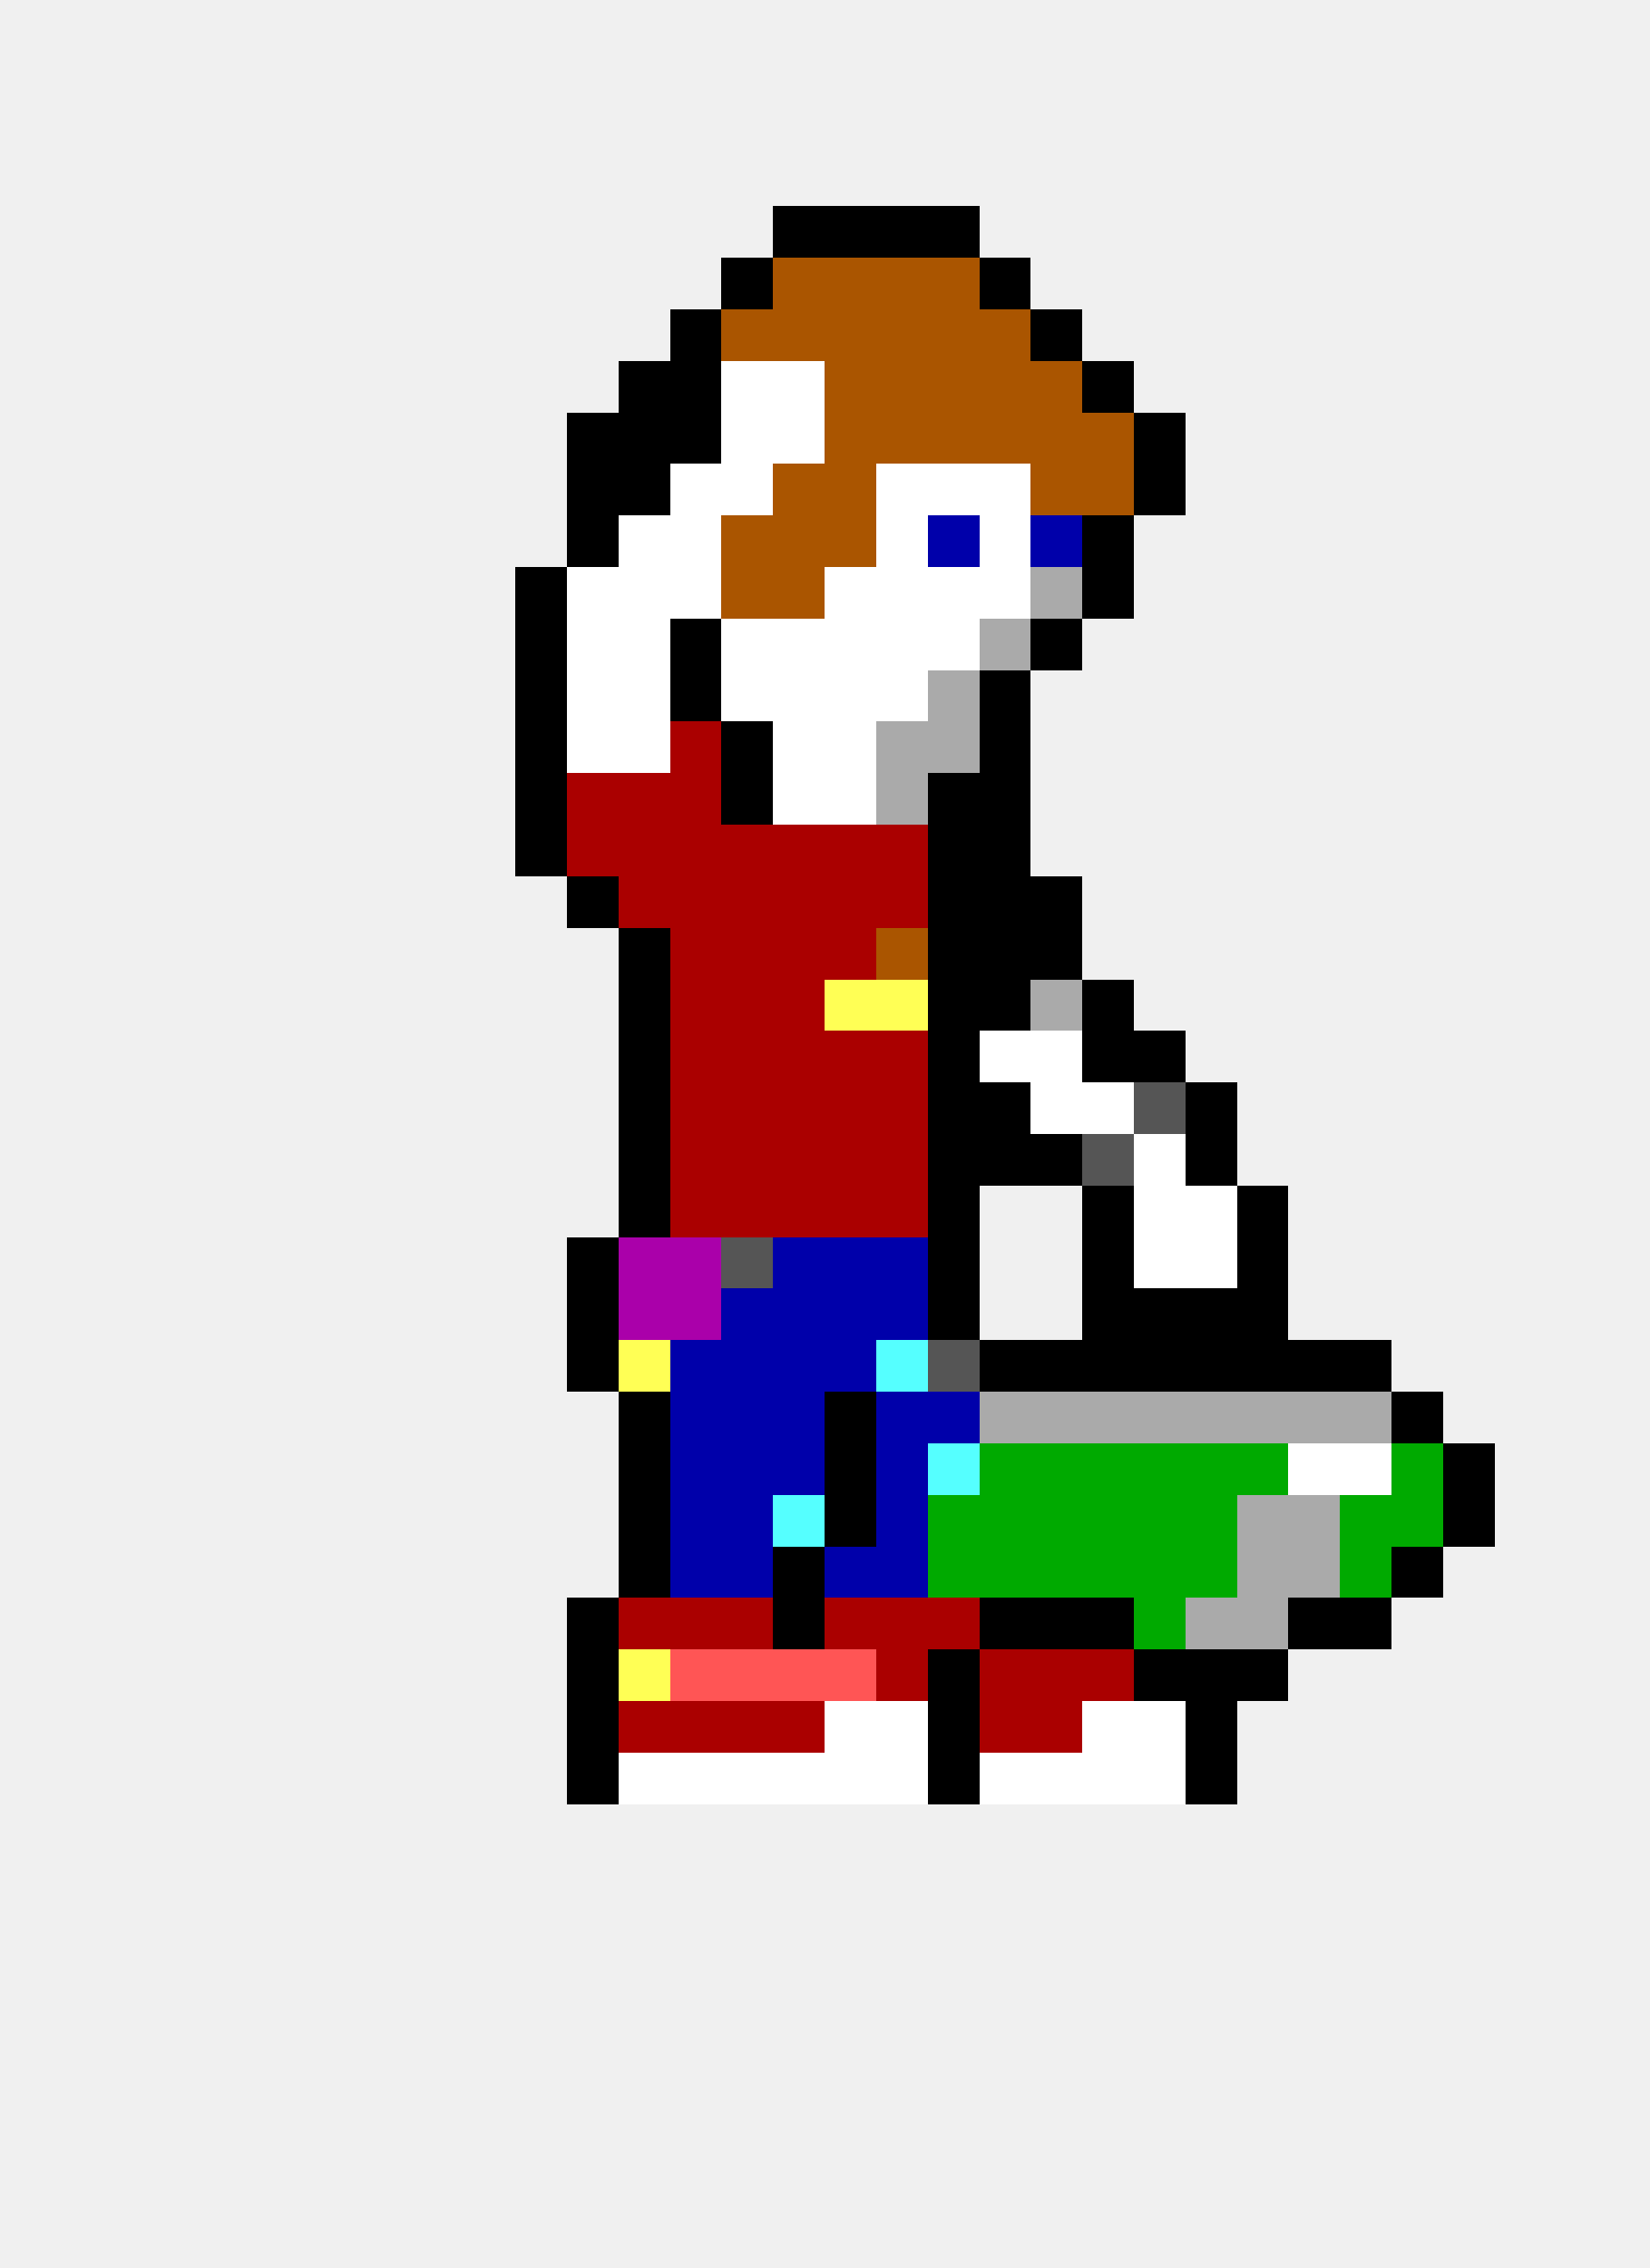
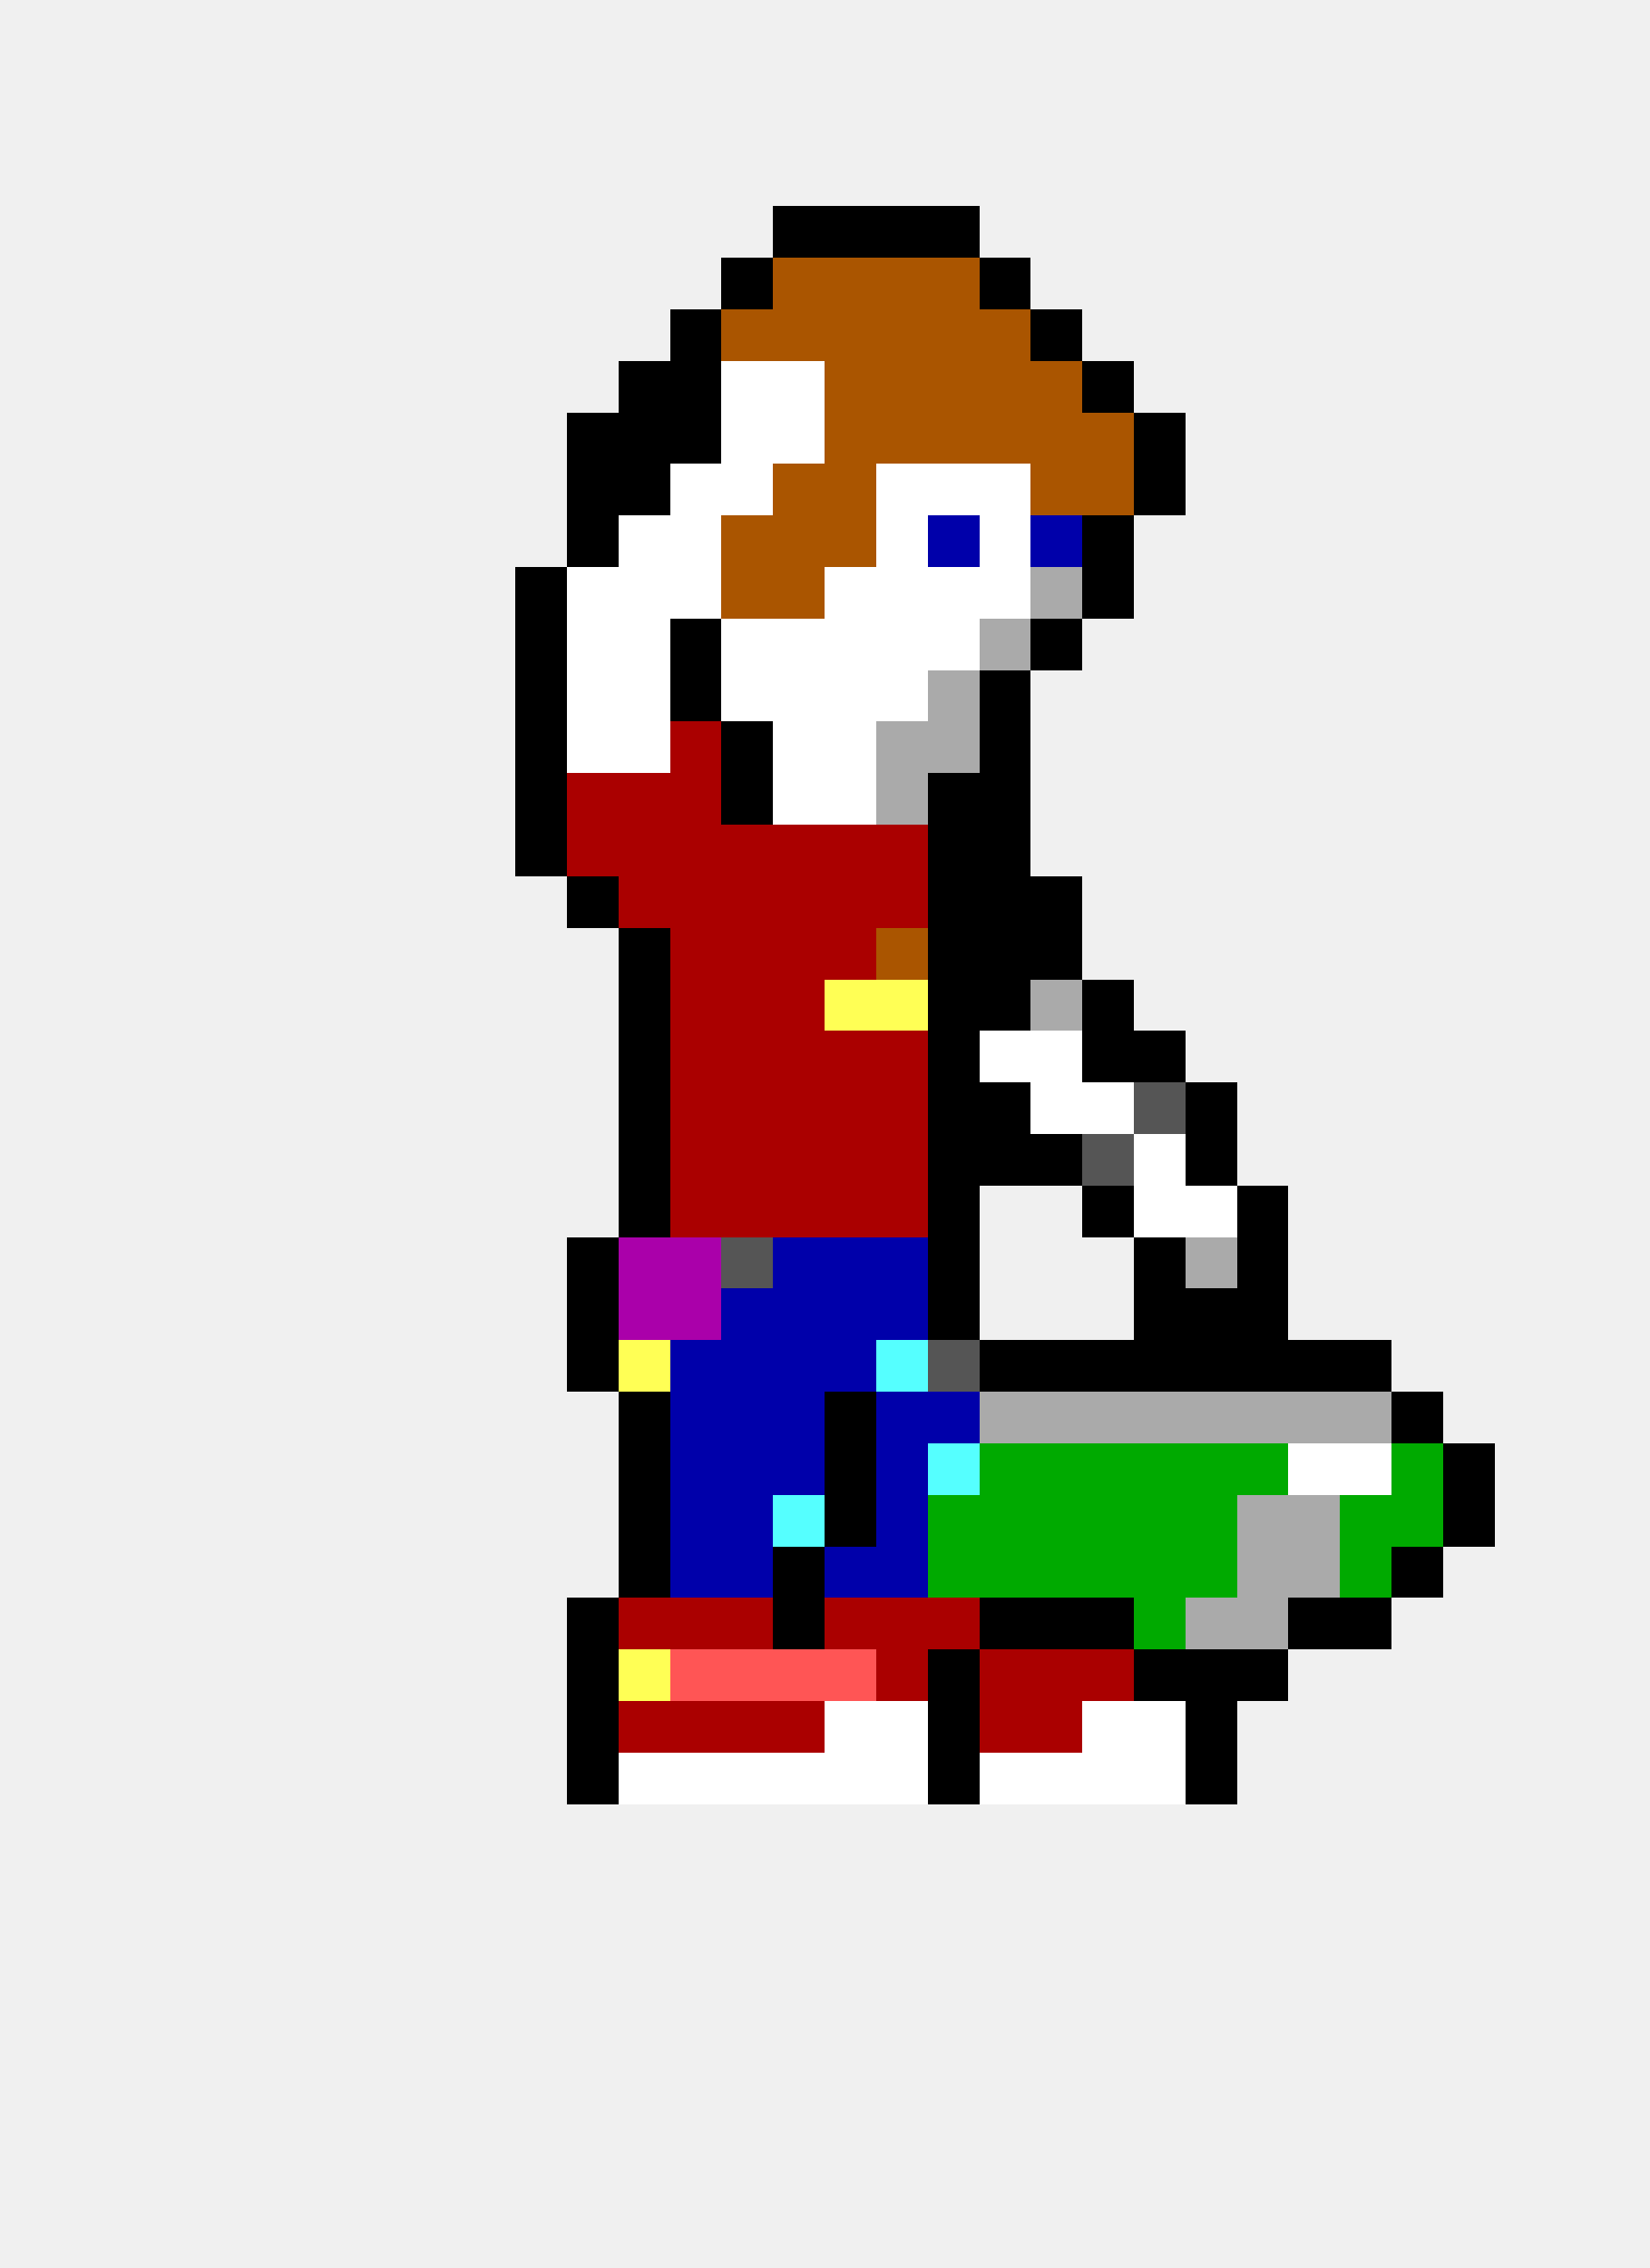
<svg xmlns="http://www.w3.org/2000/svg" width="32" height="44" viewBox="0 0 32 44" shape-rendering="crispEdges">
  <rect x="15" y="4" width="1" height="1" fill="#000000" />
  <rect x="16" y="4" width="1" height="1" fill="#000000" />
  <rect x="17" y="4" width="1" height="1" fill="#000000" />
  <rect x="18" y="4" width="1" height="1" fill="#000000" />
  <rect x="14" y="5" width="1" height="1" fill="#000000" />
  <rect x="15" y="5" width="1" height="1" fill="#aa5500" />
  <rect x="16" y="5" width="1" height="1" fill="#aa5500" />
  <rect x="17" y="5" width="1" height="1" fill="#aa5500" />
  <rect x="18" y="5" width="1" height="1" fill="#aa5500" />
  <rect x="19" y="5" width="1" height="1" fill="#000000" />
  <rect x="13" y="6" width="1" height="1" fill="#000000" />
  <rect x="14" y="6" width="1" height="1" fill="#aa5500" />
  <rect x="15" y="6" width="1" height="1" fill="#aa5500" />
  <rect x="16" y="6" width="1" height="1" fill="#aa5500" />
  <rect x="17" y="6" width="1" height="1" fill="#aa5500" />
  <rect x="18" y="6" width="1" height="1" fill="#aa5500" />
  <rect x="19" y="6" width="1" height="1" fill="#aa5500" />
  <rect x="20" y="6" width="1" height="1" fill="#000000" />
  <rect x="12" y="7" width="1" height="1" fill="#000000" />
  <rect x="13" y="7" width="1" height="1" fill="#000000" />
  <rect x="14" y="7" width="1" height="1" fill="#ffffff" />
  <rect x="15" y="7" width="1" height="1" fill="#ffffff" />
  <rect x="16" y="7" width="1" height="1" fill="#aa5500" />
  <rect x="17" y="7" width="1" height="1" fill="#aa5500" />
  <rect x="18" y="7" width="1" height="1" fill="#aa5500" />
  <rect x="19" y="7" width="1" height="1" fill="#aa5500" />
  <rect x="20" y="7" width="1" height="1" fill="#aa5500" />
  <rect x="21" y="7" width="1" height="1" fill="#000000" />
  <rect x="11" y="8" width="1" height="1" fill="#000000" />
  <rect x="12" y="8" width="1" height="1" fill="#000000" />
  <rect x="13" y="8" width="1" height="1" fill="#000000" />
  <rect x="14" y="8" width="1" height="1" fill="#ffffff" />
  <rect x="15" y="8" width="1" height="1" fill="#ffffff" />
  <rect x="16" y="8" width="1" height="1" fill="#aa5500" />
  <rect x="17" y="8" width="1" height="1" fill="#aa5500" />
  <rect x="18" y="8" width="1" height="1" fill="#aa5500" />
  <rect x="19" y="8" width="1" height="1" fill="#aa5500" />
  <rect x="20" y="8" width="1" height="1" fill="#aa5500" />
  <rect x="21" y="8" width="1" height="1" fill="#aa5500" />
  <rect x="22" y="8" width="1" height="1" fill="#000000" />
  <rect x="11" y="9" width="1" height="1" fill="#000000" />
  <rect x="12" y="9" width="1" height="1" fill="#000000" />
  <rect x="13" y="9" width="1" height="1" fill="#ffffff" />
  <rect x="14" y="9" width="1" height="1" fill="#ffffff" />
  <rect x="15" y="9" width="1" height="1" fill="#aa5500" />
  <rect x="16" y="9" width="1" height="1" fill="#aa5500" />
  <rect x="17" y="9" width="1" height="1" fill="#ffffff" />
  <rect x="18" y="9" width="1" height="1" fill="#ffffff" />
  <rect x="19" y="9" width="1" height="1" fill="#ffffff" />
  <rect x="20" y="9" width="1" height="1" fill="#aa5500" />
  <rect x="21" y="9" width="1" height="1" fill="#aa5500" />
  <rect x="22" y="9" width="1" height="1" fill="#000000" />
  <rect x="11" y="10" width="1" height="1" fill="#000000" />
  <rect x="12" y="10" width="1" height="1" fill="#ffffff" />
  <rect x="13" y="10" width="1" height="1" fill="#ffffff" />
  <rect x="14" y="10" width="1" height="1" fill="#aa5500" />
  <rect x="15" y="10" width="1" height="1" fill="#aa5500" />
  <rect x="16" y="10" width="1" height="1" fill="#aa5500" />
  <rect x="17" y="10" width="1" height="1" fill="#ffffff" />
  <rect x="18" y="10" width="1" height="1" fill="#0000aa" />
  <rect x="19" y="10" width="1" height="1" fill="#ffffff" />
  <rect x="20" y="10" width="1" height="1" fill="#0000aa" />
  <rect x="21" y="10" width="1" height="1" fill="#000000" />
  <rect x="10" y="11" width="1" height="1" fill="#000000" />
  <rect x="11" y="11" width="1" height="1" fill="#ffffff" />
  <rect x="12" y="11" width="1" height="1" fill="#ffffff" />
  <rect x="13" y="11" width="1" height="1" fill="#ffffff" />
  <rect x="14" y="11" width="1" height="1" fill="#aa5500" />
  <rect x="15" y="11" width="1" height="1" fill="#aa5500" />
  <rect x="16" y="11" width="1" height="1" fill="#ffffff" />
  <rect x="17" y="11" width="1" height="1" fill="#ffffff" />
  <rect x="18" y="11" width="1" height="1" fill="#ffffff" />
  <rect x="19" y="11" width="1" height="1" fill="#ffffff" />
  <rect x="20" y="11" width="1" height="1" fill="#aaaaaa" />
  <rect x="21" y="11" width="1" height="1" fill="#000000" />
  <rect x="10" y="12" width="1" height="1" fill="#000000" />
  <rect x="11" y="12" width="1" height="1" fill="#ffffff" />
  <rect x="12" y="12" width="1" height="1" fill="#ffffff" />
  <rect x="13" y="12" width="1" height="1" fill="#000000" />
  <rect x="14" y="12" width="1" height="1" fill="#ffffff" />
  <rect x="15" y="12" width="1" height="1" fill="#ffffff" />
  <rect x="16" y="12" width="1" height="1" fill="#ffffff" />
  <rect x="17" y="12" width="1" height="1" fill="#ffffff" />
  <rect x="18" y="12" width="1" height="1" fill="#ffffff" />
  <rect x="19" y="12" width="1" height="1" fill="#aaaaaa" />
  <rect x="20" y="12" width="1" height="1" fill="#000000" />
  <rect x="10" y="13" width="1" height="1" fill="#000000" />
  <rect x="11" y="13" width="1" height="1" fill="#ffffff" />
  <rect x="12" y="13" width="1" height="1" fill="#ffffff" />
  <rect x="13" y="13" width="1" height="1" fill="#000000" />
  <rect x="14" y="13" width="1" height="1" fill="#ffffff" />
  <rect x="15" y="13" width="1" height="1" fill="#ffffff" />
  <rect x="16" y="13" width="1" height="1" fill="#ffffff" />
  <rect x="17" y="13" width="1" height="1" fill="#ffffff" />
  <rect x="18" y="13" width="1" height="1" fill="#aaaaaa" />
  <rect x="19" y="13" width="1" height="1" fill="#000000" />
  <rect x="10" y="14" width="1" height="1" fill="#000000" />
  <rect x="11" y="14" width="1" height="1" fill="#ffffff" />
  <rect x="12" y="14" width="1" height="1" fill="#ffffff" />
  <rect x="13" y="14" width="1" height="1" fill="#aa0000" />
  <rect x="14" y="14" width="1" height="1" fill="#000000" />
  <rect x="15" y="14" width="1" height="1" fill="#ffffff" />
  <rect x="16" y="14" width="1" height="1" fill="#ffffff" />
  <rect x="17" y="14" width="1" height="1" fill="#aaaaaa" />
  <rect x="18" y="14" width="1" height="1" fill="#aaaaaa" />
  <rect x="19" y="14" width="1" height="1" fill="#000000" />
  <rect x="10" y="15" width="1" height="1" fill="#000000" />
  <rect x="11" y="15" width="1" height="1" fill="#aa0000" />
  <rect x="12" y="15" width="1" height="1" fill="#aa0000" />
  <rect x="13" y="15" width="1" height="1" fill="#aa0000" />
  <rect x="14" y="15" width="1" height="1" fill="#000000" />
  <rect x="15" y="15" width="1" height="1" fill="#ffffff" />
  <rect x="16" y="15" width="1" height="1" fill="#ffffff" />
  <rect x="17" y="15" width="1" height="1" fill="#aaaaaa" />
  <rect x="18" y="15" width="1" height="1" fill="#000000" />
  <rect x="19" y="15" width="1" height="1" fill="#000000" />
  <rect x="10" y="16" width="1" height="1" fill="#000000" />
  <rect x="11" y="16" width="1" height="1" fill="#aa0000" />
  <rect x="12" y="16" width="1" height="1" fill="#aa0000" />
  <rect x="13" y="16" width="1" height="1" fill="#aa0000" />
  <rect x="14" y="16" width="1" height="1" fill="#aa0000" />
  <rect x="15" y="16" width="1" height="1" fill="#aa0000" />
  <rect x="16" y="16" width="1" height="1" fill="#aa0000" />
  <rect x="17" y="16" width="1" height="1" fill="#aa0000" />
  <rect x="18" y="16" width="1" height="1" fill="#000000" />
  <rect x="19" y="16" width="1" height="1" fill="#000000" />
  <rect x="11" y="17" width="1" height="1" fill="#000000" />
  <rect x="12" y="17" width="1" height="1" fill="#aa0000" />
  <rect x="13" y="17" width="1" height="1" fill="#aa0000" />
  <rect x="14" y="17" width="1" height="1" fill="#aa0000" />
  <rect x="15" y="17" width="1" height="1" fill="#aa0000" />
  <rect x="16" y="17" width="1" height="1" fill="#aa0000" />
  <rect x="17" y="17" width="1" height="1" fill="#aa0000" />
  <rect x="18" y="17" width="1" height="1" fill="#000000" />
  <rect x="19" y="17" width="1" height="1" fill="#000000" />
  <rect x="20" y="17" width="1" height="1" fill="#000000" />
  <rect x="12" y="18" width="1" height="1" fill="#000000" />
  <rect x="13" y="18" width="1" height="1" fill="#aa0000" />
  <rect x="14" y="18" width="1" height="1" fill="#aa0000" />
  <rect x="15" y="18" width="1" height="1" fill="#aa0000" />
  <rect x="16" y="18" width="1" height="1" fill="#aa0000" />
  <rect x="17" y="18" width="1" height="1" fill="#aa5500" />
  <rect x="18" y="18" width="1" height="1" fill="#000000" />
  <rect x="19" y="18" width="1" height="1" fill="#000000" />
  <rect x="20" y="18" width="1" height="1" fill="#000000" />
  <rect x="12" y="19" width="1" height="1" fill="#000000" />
  <rect x="13" y="19" width="1" height="1" fill="#aa0000" />
  <rect x="14" y="19" width="1" height="1" fill="#aa0000" />
  <rect x="15" y="19" width="1" height="1" fill="#aa0000" />
  <rect x="16" y="19" width="1" height="1" fill="#ffff55" />
  <rect x="17" y="19" width="1" height="1" fill="#ffff55" />
  <rect x="18" y="19" width="1" height="1" fill="#000000" />
  <rect x="19" y="19" width="1" height="1" fill="#000000" />
  <rect x="20" y="19" width="1" height="1" fill="#aaaaaa" />
  <rect x="21" y="19" width="1" height="1" fill="#000000" />
  <rect x="12" y="20" width="1" height="1" fill="#000000" />
  <rect x="13" y="20" width="1" height="1" fill="#aa0000" />
  <rect x="14" y="20" width="1" height="1" fill="#aa0000" />
  <rect x="15" y="20" width="1" height="1" fill="#aa0000" />
  <rect x="16" y="20" width="1" height="1" fill="#aa0000" />
  <rect x="17" y="20" width="1" height="1" fill="#aa0000" />
  <rect x="18" y="20" width="1" height="1" fill="#000000" />
  <rect x="19" y="20" width="1" height="1" fill="#ffffff" />
  <rect x="20" y="20" width="1" height="1" fill="#ffffff" />
  <rect x="21" y="20" width="1" height="1" fill="#000000" />
  <rect x="22" y="20" width="1" height="1" fill="#000000" />
  <rect x="12" y="21" width="1" height="1" fill="#000000" />
  <rect x="13" y="21" width="1" height="1" fill="#aa0000" />
  <rect x="14" y="21" width="1" height="1" fill="#aa0000" />
  <rect x="15" y="21" width="1" height="1" fill="#aa0000" />
  <rect x="16" y="21" width="1" height="1" fill="#aa0000" />
  <rect x="17" y="21" width="1" height="1" fill="#aa0000" />
  <rect x="18" y="21" width="1" height="1" fill="#000000" />
  <rect x="19" y="21" width="1" height="1" fill="#000000" />
  <rect x="20" y="21" width="1" height="1" fill="#ffffff" />
  <rect x="21" y="21" width="1" height="1" fill="#ffffff" />
  <rect x="22" y="21" width="1" height="1" fill="#555555" />
  <rect x="23" y="21" width="1" height="1" fill="#000000" />
  <rect x="12" y="22" width="1" height="1" fill="#000000" />
  <rect x="13" y="22" width="1" height="1" fill="#aa0000" />
  <rect x="14" y="22" width="1" height="1" fill="#aa0000" />
  <rect x="15" y="22" width="1" height="1" fill="#aa0000" />
  <rect x="16" y="22" width="1" height="1" fill="#aa0000" />
  <rect x="17" y="22" width="1" height="1" fill="#aa0000" />
  <rect x="18" y="22" width="1" height="1" fill="#000000" />
  <rect x="19" y="22" width="1" height="1" fill="#000000" />
  <rect x="20" y="22" width="1" height="1" fill="#000000" />
  <rect x="21" y="22" width="1" height="1" fill="#555555" />
  <rect x="22" y="22" width="1" height="1" fill="#ffffff" />
  <rect x="23" y="22" width="1" height="1" fill="#000000" />
  <rect x="12" y="23" width="1" height="1" fill="#000000" />
  <rect x="13" y="23" width="1" height="1" fill="#aa0000" />
  <rect x="14" y="23" width="1" height="1" fill="#aa0000" />
  <rect x="15" y="23" width="1" height="1" fill="#aa0000" />
  <rect x="16" y="23" width="1" height="1" fill="#aa0000" />
  <rect x="17" y="23" width="1" height="1" fill="#aa0000" />
  <rect x="18" y="23" width="1" height="1" fill="#000000" />
  <rect x="21" y="23" width="1" height="1" fill="#000000" />
  <rect x="22" y="23" width="1" height="1" fill="#ffffff" />
  <rect x="23" y="23" width="1" height="1" fill="#ffffff" />
  <rect x="24" y="23" width="1" height="1" fill="#000000" />
  <rect x="11" y="24" width="1" height="1" fill="#000000" />
  <rect x="12" y="24" width="1" height="1" fill="#aa00aa" />
  <rect x="13" y="24" width="1" height="1" fill="#aa00aa" />
  <rect x="14" y="24" width="1" height="1" fill="#555555" />
  <rect x="15" y="24" width="1" height="1" fill="#0000aa" />
  <rect x="16" y="24" width="1" height="1" fill="#0000aa" />
  <rect x="17" y="24" width="1" height="1" fill="#0000aa" />
  <rect x="18" y="24" width="1" height="1" fill="#000000" />
-   <rect x="21" y="24" width="1" height="1" fill="#000000" />
-   <rect x="22" y="24" width="1" height="1" fill="#ffffff" />
-   <rect x="23" y="24" width="1" height="1" fill="#ffffff" />
+   <rect x="22" y="24" width="1" height="1" fill="#000000" />
+   <rect x="23" y="24" width="1" height="1" fill="#aaaaaa" />
  <rect x="24" y="24" width="1" height="1" fill="#000000" />
  <rect x="11" y="25" width="1" height="1" fill="#000000" />
  <rect x="12" y="25" width="1" height="1" fill="#aa00aa" />
  <rect x="13" y="25" width="1" height="1" fill="#aa00aa" />
  <rect x="14" y="25" width="1" height="1" fill="#0000aa" />
  <rect x="15" y="25" width="1" height="1" fill="#0000aa" />
  <rect x="16" y="25" width="1" height="1" fill="#0000aa" />
  <rect x="17" y="25" width="1" height="1" fill="#0000aa" />
  <rect x="18" y="25" width="1" height="1" fill="#000000" />
-   <rect x="21" y="25" width="1" height="1" fill="#000000" />
  <rect x="22" y="25" width="1" height="1" fill="#000000" />
  <rect x="23" y="25" width="1" height="1" fill="#000000" />
  <rect x="24" y="25" width="1" height="1" fill="#000000" />
  <rect x="11" y="26" width="1" height="1" fill="#000000" />
  <rect x="12" y="26" width="1" height="1" fill="#ffff55" />
  <rect x="13" y="26" width="1" height="1" fill="#0000aa" />
  <rect x="14" y="26" width="1" height="1" fill="#0000aa" />
  <rect x="15" y="26" width="1" height="1" fill="#0000aa" />
  <rect x="16" y="26" width="1" height="1" fill="#0000aa" />
  <rect x="17" y="26" width="1" height="1" fill="#55ffff" />
  <rect x="18" y="26" width="1" height="1" fill="#555555" />
  <rect x="19" y="26" width="1" height="1" fill="#000000" />
  <rect x="20" y="26" width="1" height="1" fill="#000000" />
  <rect x="21" y="26" width="1" height="1" fill="#000000" />
  <rect x="22" y="26" width="1" height="1" fill="#000000" />
  <rect x="23" y="26" width="1" height="1" fill="#000000" />
  <rect x="24" y="26" width="1" height="1" fill="#000000" />
  <rect x="25" y="26" width="1" height="1" fill="#000000" />
  <rect x="26" y="26" width="1" height="1" fill="#000000" />
  <rect x="12" y="27" width="1" height="1" fill="#000000" />
  <rect x="13" y="27" width="1" height="1" fill="#0000aa" />
  <rect x="14" y="27" width="1" height="1" fill="#0000aa" />
  <rect x="15" y="27" width="1" height="1" fill="#0000aa" />
  <rect x="16" y="27" width="1" height="1" fill="#000000" />
  <rect x="17" y="27" width="1" height="1" fill="#0000aa" />
  <rect x="18" y="27" width="1" height="1" fill="#0000aa" />
  <rect x="19" y="27" width="1" height="1" fill="#aaaaaa" />
  <rect x="20" y="27" width="1" height="1" fill="#aaaaaa" />
  <rect x="21" y="27" width="1" height="1" fill="#aaaaaa" />
  <rect x="22" y="27" width="1" height="1" fill="#aaaaaa" />
  <rect x="23" y="27" width="1" height="1" fill="#aaaaaa" />
  <rect x="24" y="27" width="1" height="1" fill="#aaaaaa" />
  <rect x="25" y="27" width="1" height="1" fill="#aaaaaa" />
  <rect x="26" y="27" width="1" height="1" fill="#aaaaaa" />
  <rect x="27" y="27" width="1" height="1" fill="#000000" />
  <rect x="12" y="28" width="1" height="1" fill="#000000" />
  <rect x="13" y="28" width="1" height="1" fill="#0000aa" />
  <rect x="14" y="28" width="1" height="1" fill="#0000aa" />
  <rect x="15" y="28" width="1" height="1" fill="#0000aa" />
  <rect x="16" y="28" width="1" height="1" fill="#000000" />
  <rect x="17" y="28" width="1" height="1" fill="#0000aa" />
  <rect x="18" y="28" width="1" height="1" fill="#55ffff" />
  <rect x="19" y="28" width="1" height="1" fill="#00aa00" />
  <rect x="20" y="28" width="1" height="1" fill="#00aa00" />
  <rect x="21" y="28" width="1" height="1" fill="#00aa00" />
  <rect x="22" y="28" width="1" height="1" fill="#00aa00" />
  <rect x="23" y="28" width="1" height="1" fill="#00aa00" />
  <rect x="24" y="28" width="1" height="1" fill="#00aa00" />
  <rect x="25" y="28" width="1" height="1" fill="#ffffff" />
  <rect x="26" y="28" width="1" height="1" fill="#ffffff" />
  <rect x="27" y="28" width="1" height="1" fill="#00aa00" />
  <rect x="28" y="28" width="1" height="1" fill="#000000" />
  <rect x="12" y="29" width="1" height="1" fill="#000000" />
  <rect x="13" y="29" width="1" height="1" fill="#0000aa" />
  <rect x="14" y="29" width="1" height="1" fill="#0000aa" />
  <rect x="15" y="29" width="1" height="1" fill="#55ffff" />
  <rect x="16" y="29" width="1" height="1" fill="#000000" />
  <rect x="17" y="29" width="1" height="1" fill="#0000aa" />
  <rect x="18" y="29" width="1" height="1" fill="#00aa00" />
  <rect x="19" y="29" width="1" height="1" fill="#00aa00" />
  <rect x="20" y="29" width="1" height="1" fill="#00aa00" />
  <rect x="21" y="29" width="1" height="1" fill="#00aa00" />
  <rect x="22" y="29" width="1" height="1" fill="#00aa00" />
  <rect x="23" y="29" width="1" height="1" fill="#00aa00" />
  <rect x="24" y="29" width="1" height="1" fill="#aaaaaa" />
  <rect x="25" y="29" width="1" height="1" fill="#aaaaaa" />
  <rect x="26" y="29" width="1" height="1" fill="#00aa00" />
  <rect x="27" y="29" width="1" height="1" fill="#00aa00" />
  <rect x="28" y="29" width="1" height="1" fill="#000000" />
  <rect x="12" y="30" width="1" height="1" fill="#000000" />
  <rect x="13" y="30" width="1" height="1" fill="#0000aa" />
  <rect x="14" y="30" width="1" height="1" fill="#0000aa" />
  <rect x="15" y="30" width="1" height="1" fill="#000000" />
  <rect x="16" y="30" width="1" height="1" fill="#0000aa" />
  <rect x="17" y="30" width="1" height="1" fill="#0000aa" />
  <rect x="18" y="30" width="1" height="1" fill="#00aa00" />
  <rect x="19" y="30" width="1" height="1" fill="#00aa00" />
  <rect x="20" y="30" width="1" height="1" fill="#00aa00" />
  <rect x="21" y="30" width="1" height="1" fill="#00aa00" />
  <rect x="22" y="30" width="1" height="1" fill="#00aa00" />
  <rect x="23" y="30" width="1" height="1" fill="#00aa00" />
  <rect x="24" y="30" width="1" height="1" fill="#aaaaaa" />
  <rect x="25" y="30" width="1" height="1" fill="#aaaaaa" />
  <rect x="26" y="30" width="1" height="1" fill="#00aa00" />
  <rect x="27" y="30" width="1" height="1" fill="#000000" />
  <rect x="11" y="31" width="1" height="1" fill="#000000" />
  <rect x="12" y="31" width="1" height="1" fill="#aa0000" />
  <rect x="13" y="31" width="1" height="1" fill="#aa0000" />
  <rect x="14" y="31" width="1" height="1" fill="#aa0000" />
  <rect x="15" y="31" width="1" height="1" fill="#000000" />
  <rect x="16" y="31" width="1" height="1" fill="#aa0000" />
  <rect x="17" y="31" width="1" height="1" fill="#aa0000" />
  <rect x="18" y="31" width="1" height="1" fill="#aa0000" />
  <rect x="19" y="31" width="1" height="1" fill="#000000" />
  <rect x="20" y="31" width="1" height="1" fill="#000000" />
  <rect x="21" y="31" width="1" height="1" fill="#000000" />
  <rect x="22" y="31" width="1" height="1" fill="#00aa00" />
  <rect x="23" y="31" width="1" height="1" fill="#aaaaaa" />
  <rect x="24" y="31" width="1" height="1" fill="#aaaaaa" />
  <rect x="25" y="31" width="1" height="1" fill="#000000" />
  <rect x="26" y="31" width="1" height="1" fill="#000000" />
  <rect x="11" y="32" width="1" height="1" fill="#000000" />
  <rect x="12" y="32" width="1" height="1" fill="#ffff55" />
  <rect x="13" y="32" width="1" height="1" fill="#ff5555" />
  <rect x="14" y="32" width="1" height="1" fill="#ff5555" />
  <rect x="15" y="32" width="1" height="1" fill="#ff5555" />
  <rect x="16" y="32" width="1" height="1" fill="#ff5555" />
  <rect x="17" y="32" width="1" height="1" fill="#aa0000" />
  <rect x="18" y="32" width="1" height="1" fill="#000000" />
  <rect x="19" y="32" width="1" height="1" fill="#aa0000" />
  <rect x="20" y="32" width="1" height="1" fill="#aa0000" />
  <rect x="21" y="32" width="1" height="1" fill="#aa0000" />
  <rect x="22" y="32" width="1" height="1" fill="#000000" />
  <rect x="23" y="32" width="1" height="1" fill="#000000" />
  <rect x="24" y="32" width="1" height="1" fill="#000000" />
  <rect x="11" y="33" width="1" height="1" fill="#000000" />
  <rect x="12" y="33" width="1" height="1" fill="#aa0000" />
  <rect x="13" y="33" width="1" height="1" fill="#aa0000" />
  <rect x="14" y="33" width="1" height="1" fill="#aa0000" />
  <rect x="15" y="33" width="1" height="1" fill="#aa0000" />
  <rect x="16" y="33" width="1" height="1" fill="#ffffff" />
  <rect x="17" y="33" width="1" height="1" fill="#ffffff" />
  <rect x="18" y="33" width="1" height="1" fill="#000000" />
  <rect x="19" y="33" width="1" height="1" fill="#aa0000" />
  <rect x="20" y="33" width="1" height="1" fill="#aa0000" />
  <rect x="21" y="33" width="1" height="1" fill="#ffffff" />
  <rect x="22" y="33" width="1" height="1" fill="#ffffff" />
  <rect x="23" y="33" width="1" height="1" fill="#000000" />
  <rect x="11" y="34" width="1" height="1" fill="#000000" />
  <rect x="12" y="34" width="1" height="1" fill="#ffffff" />
  <rect x="13" y="34" width="1" height="1" fill="#ffffff" />
  <rect x="14" y="34" width="1" height="1" fill="#ffffff" />
  <rect x="15" y="34" width="1" height="1" fill="#ffffff" />
  <rect x="16" y="34" width="1" height="1" fill="#ffffff" />
  <rect x="17" y="34" width="1" height="1" fill="#ffffff" />
  <rect x="18" y="34" width="1" height="1" fill="#000000" />
  <rect x="19" y="34" width="1" height="1" fill="#ffffff" />
  <rect x="20" y="34" width="1" height="1" fill="#ffffff" />
  <rect x="21" y="34" width="1" height="1" fill="#ffffff" />
  <rect x="22" y="34" width="1" height="1" fill="#ffffff" />
  <rect x="23" y="34" width="1" height="1" fill="#000000" />
</svg>
